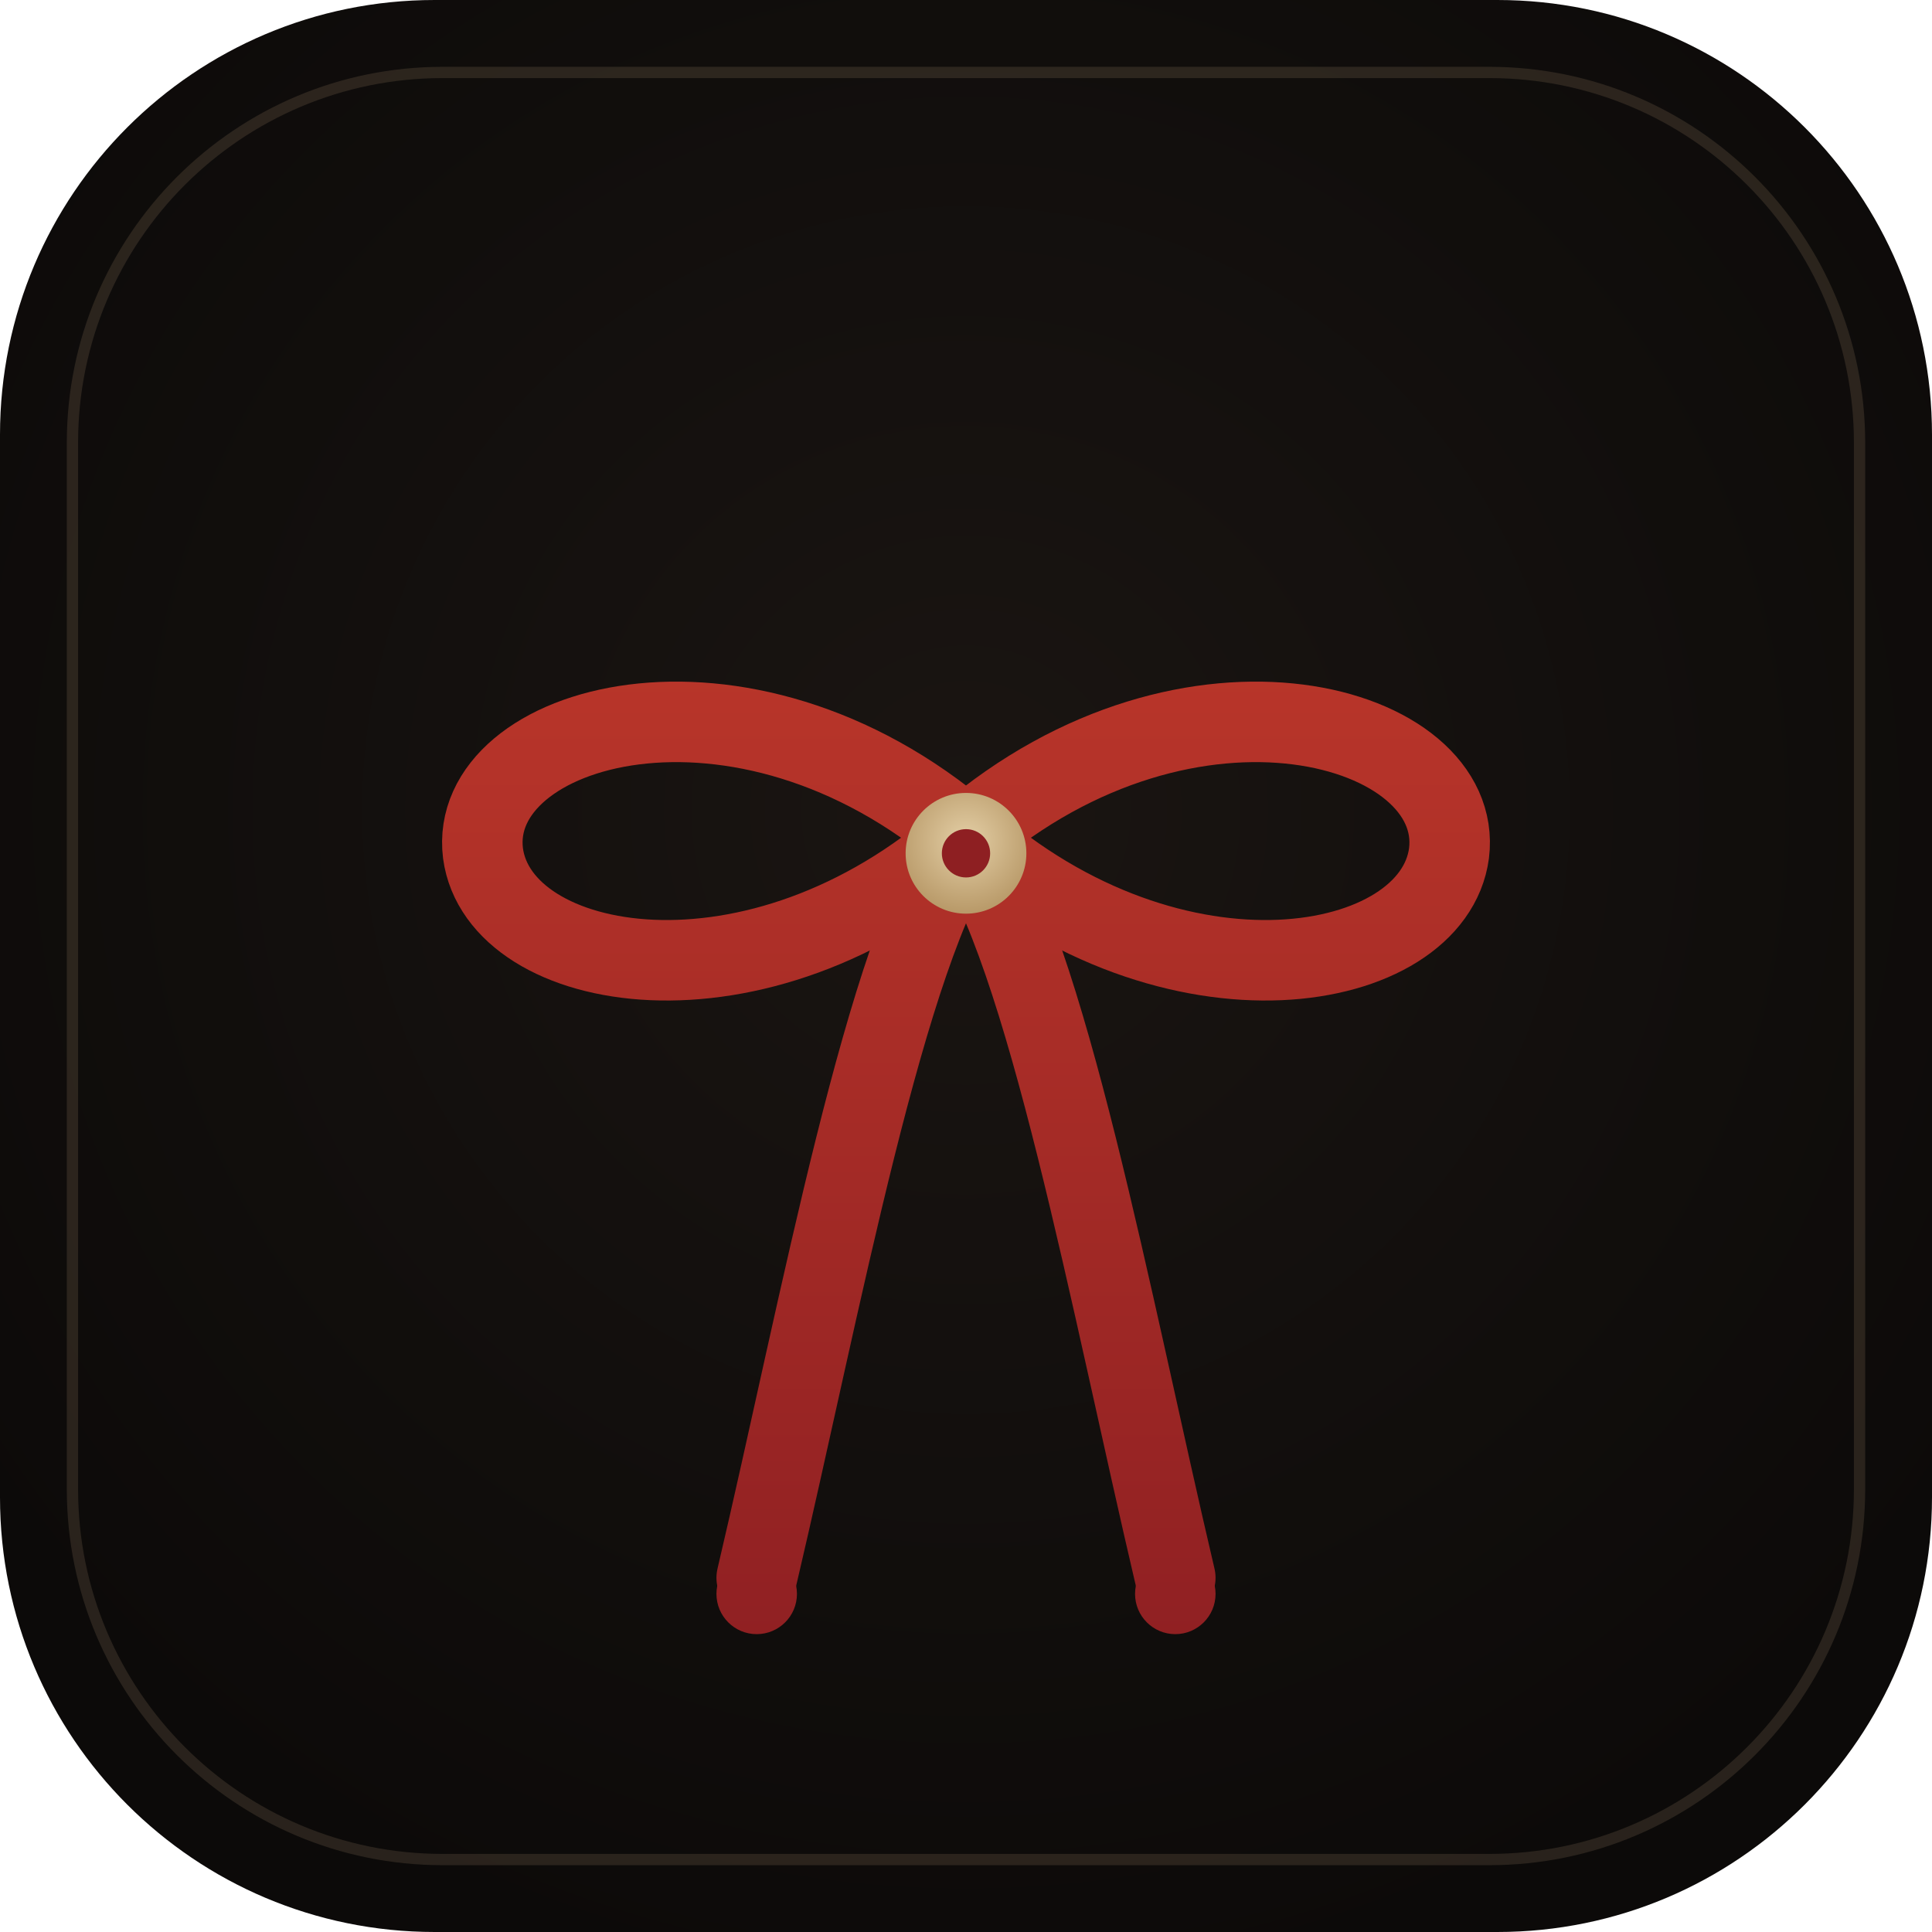
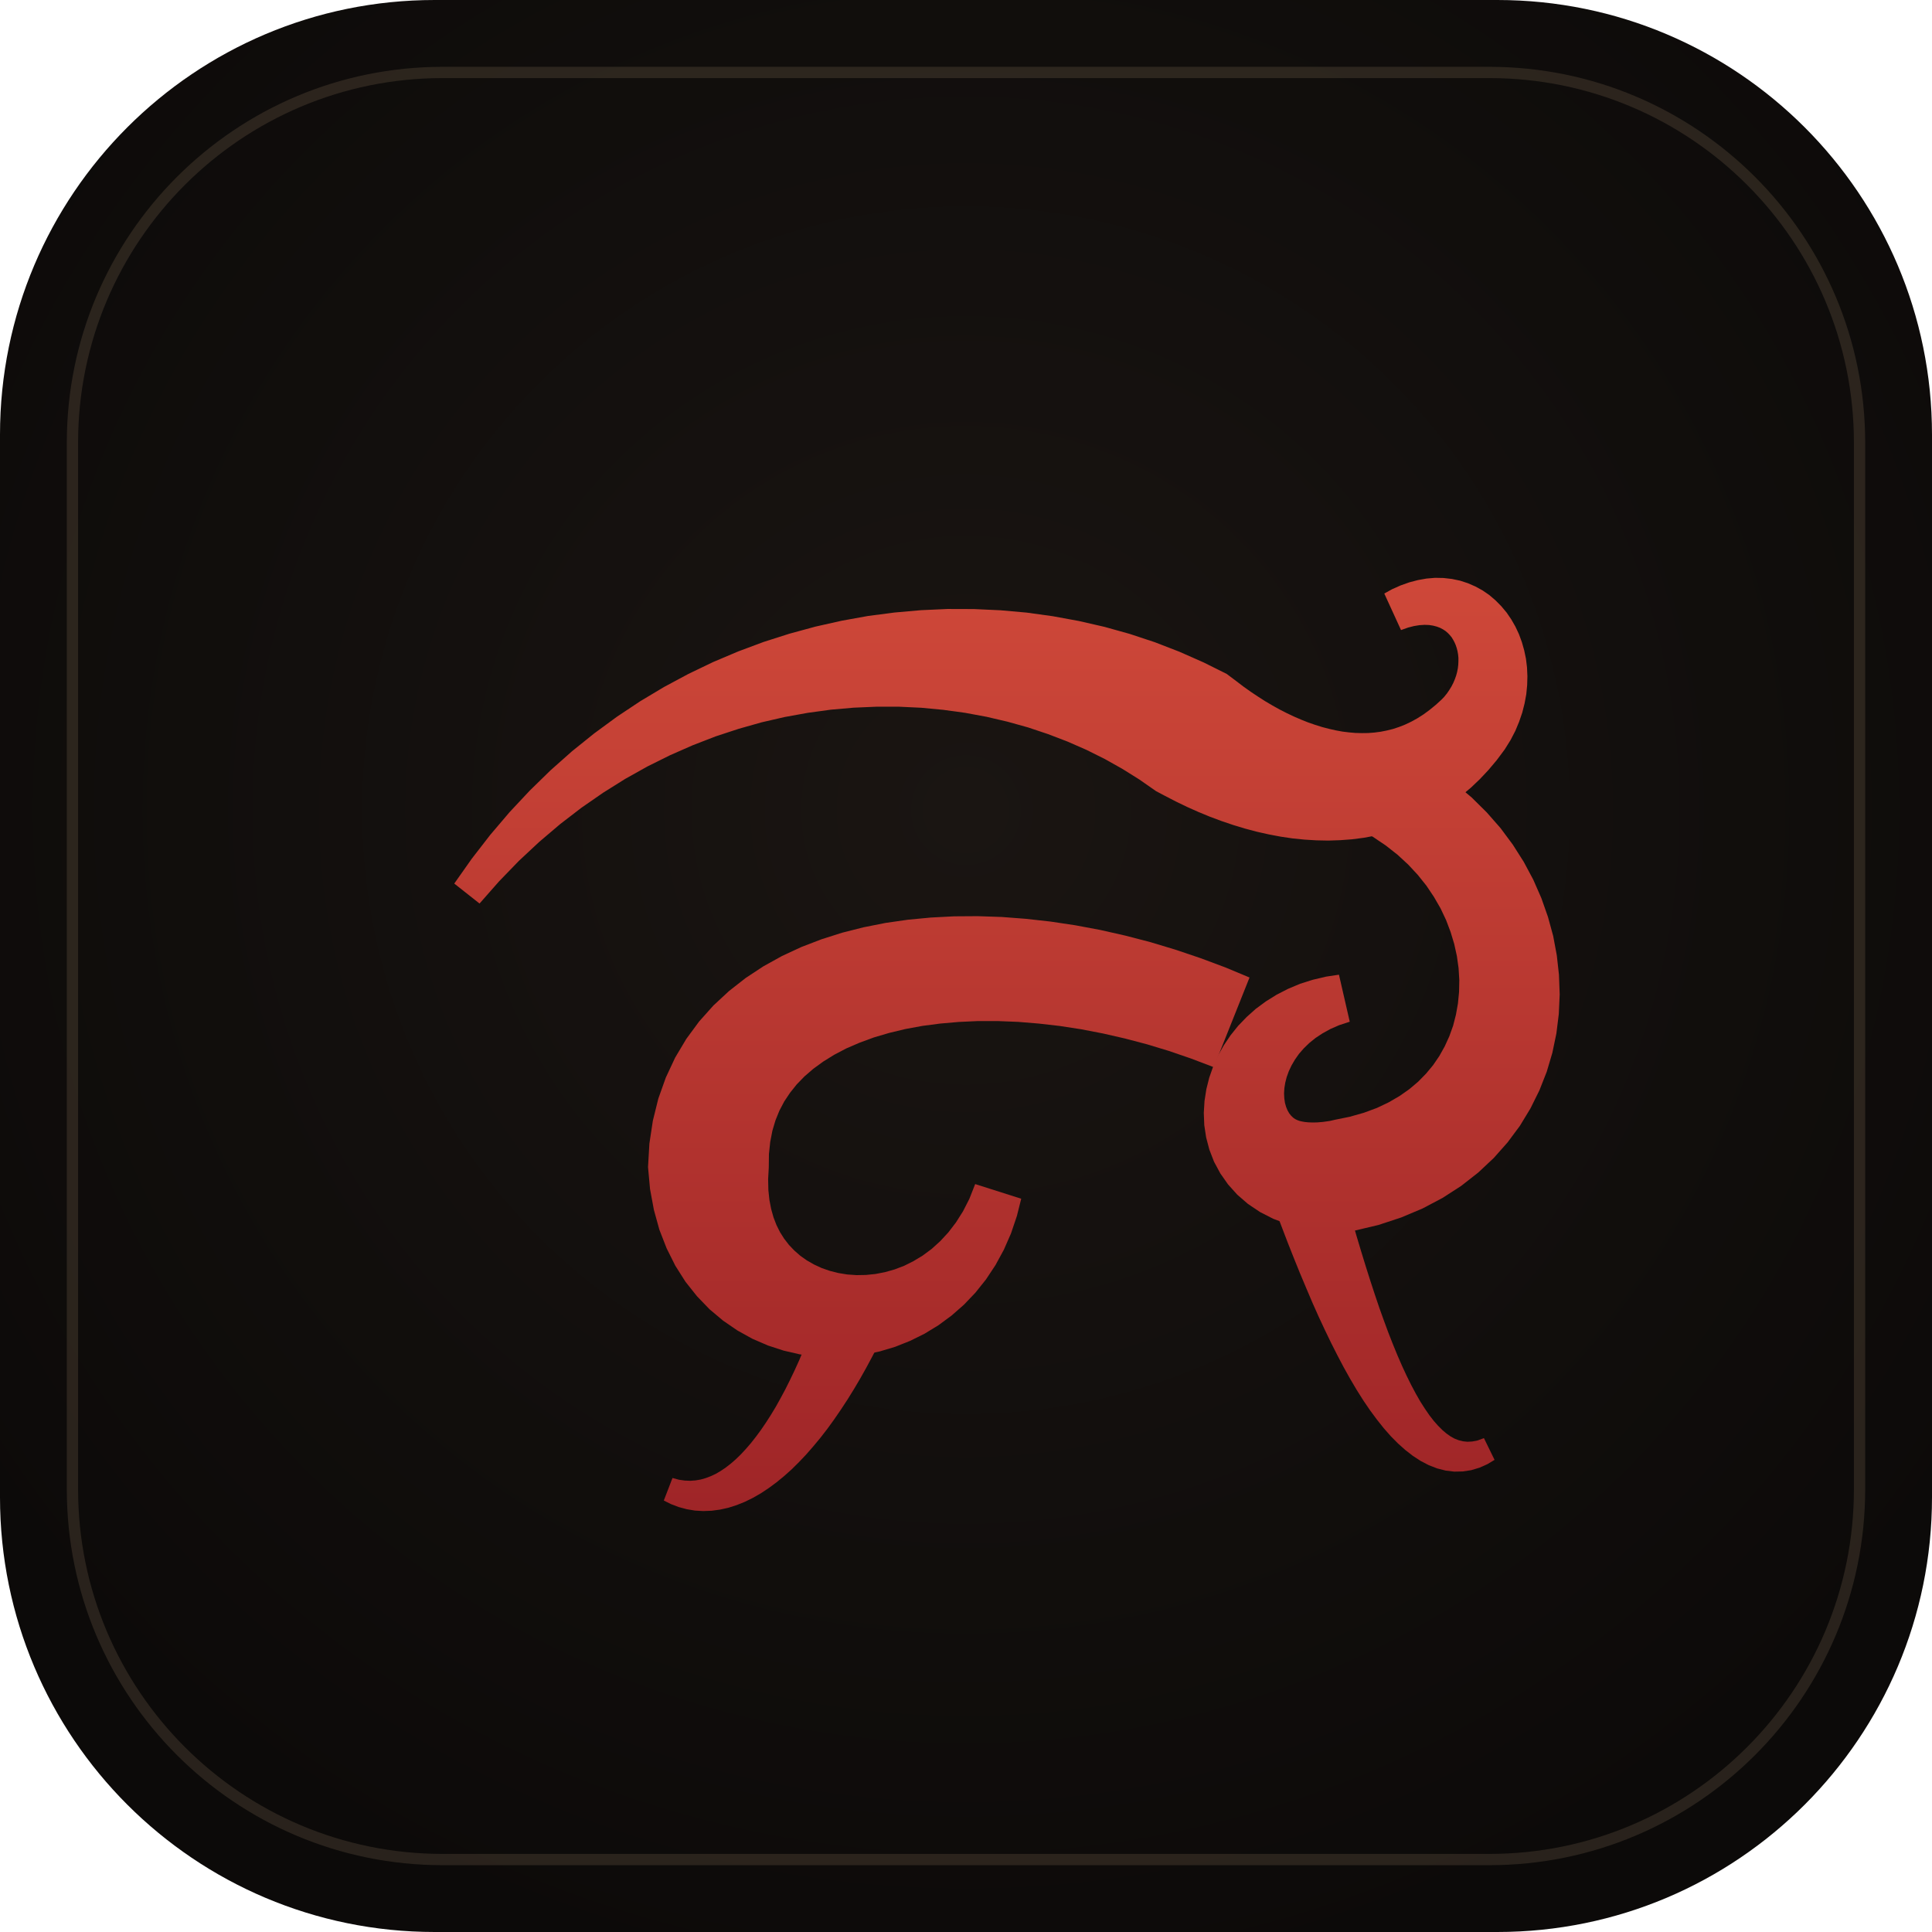
- <svg xmlns="http://www.w3.org/2000/svg" width="1024" height="1024" viewBox="0 0 240 240" fill="none">
+ <svg xmlns="http://www.w3.org/2000/svg" width="1024" height="1024" viewBox="0 0 240 240">
  <defs>
-     <linearGradient id="cinnabar" x1="120" y1="60" x2="120" y2="210" gradientUnits="userSpaceOnUse">
-       <stop offset="0" stop-color="#C0392B" />
-       <stop offset="1" stop-color="#8E1F22" />
+     <linearGradient id="c" x1="120" y1="64" x2="120" y2="196" gradientUnits="userSpaceOnUse">
+       <stop offset="0" stop-color="#D14A3A" />
+       <stop offset="1" stop-color="#9B2226" />
    </linearGradient>
-     <radialGradient id="vignette" cx="0.5" cy="0.42" r="0.62">
+     <radialGradient id="v" cx="0.5" cy="0.42" r="0.62">
      <stop offset="0" stop-color="#1A1512" />
      <stop offset="1" stop-color="#0C0A09" />
    </radialGradient>
-     <radialGradient id="goldNode" cx="0.5" cy="0.4" r="0.6">
-       <stop offset="0" stop-color="#E4CFA6" />
-       <stop offset="1" stop-color="#B89968" />
-     </radialGradient>
  </defs>
-   <rect x="0" y="0" width="240" height="240" rx="54" fill="url(#vignette)" />
+   <rect width="240" height="240" rx="54" fill="url(#v)" />
  <rect x="9" y="9" width="222" height="222" rx="46" fill="none" stroke="#C4A882" stroke-opacity="0.16" stroke-width="1.4" />
-   <g stroke="url(#cinnabar)" fill="none" stroke-linecap="round" stroke-linejoin="round" stroke-width="10">
-     <path d="M120 104 C92 80 58 90 60 106 C62 121 94 127 120 104 C130 118 138 162 146 196" />
-     <path d="M120 104 C148 80 182 90 180 106 C178 121 146 127 120 104 C110 118 102 162 94 196" />
+   <g transform="translate(2,1)">
+     <path d="M57.57 111.24L60 108.48L62.46 105.94L65 103.57L67.59 101.37L70.23 99.34L72.93 97.47L75.66 95.76L78.43 94.21L81.23 92.82L84.05 91.58L86.89 90.48L89.75 89.54L92.61 88.73L95.48 88.07L98.35 87.55L101.2 87.16L104.05 86.91L106.87 86.79L109.68 86.79L112.45 86.92L115.19 87.18L117.89 87.55L120.54 88.04L123.15 88.65L125.7 89.36L128.18 90.19L130.61 91.12L132.96 92.15L135.23 93.28L137.42 94.51L139.53 95.83L141.61 97.28L142.67 97.84L144.06 98.56L145.47 99.24L146.88 99.87L148.31 100.46L149.76 101L151.21 101.49L152.66 101.93L154.13 102.32L155.6 102.65L157.08 102.93L158.56 103.15L160.04 103.3L161.53 103.39L163.01 103.42L164.49 103.37L165.96 103.26L167.43 103.07L168.88 102.8L170.31 102.46L171.73 102.04L173.12 101.54L174.49 100.95L175.82 100.29L177.11 99.54L178.37 98.71L179.57 97.81L180.74 96.83L181.85 95.77L182.91 94.64L183.92 93.44L184.92 92.1L185.66 90.91L186.24 89.79L186.71 88.66L187.1 87.52L187.39 86.38L187.6 85.24L187.71 84.11L187.74 83L187.69 81.9L187.56 80.83L187.34 79.78L187.05 78.76L186.69 77.78L186.25 76.84L185.74 75.95L185.16 75.1L184.51 74.32L183.79 73.59L183.02 72.93L182.18 72.35L181.29 71.86L180.35 71.45L179.37 71.13L178.36 70.92L177.32 70.8L176.27 70.78L175.21 70.87L174.14 71.06L173.07 71.34L172 71.72L170.94 72.19L169.96 72.73L172.04 77.27L172.91 76.96L173.65 76.77L174.33 76.66L174.96 76.62L175.52 76.64L176.03 76.72L176.49 76.84L176.89 76.99L177.25 77.18L177.57 77.39L177.85 77.63L178.1 77.89L178.33 78.17L178.52 78.48L178.69 78.8L178.84 79.15L178.96 79.51L179.06 79.9L179.13 80.3L179.17 80.71L179.17 81.14L179.15 81.58L179.1 82.02L179.01 82.47L178.89 82.92L178.73 83.37L178.54 83.82L178.31 84.27L178.04 84.71L177.74 85.15L177.39 85.58L177.08 85.9L176.37 86.55L175.6 87.18L174.84 87.74L174.07 88.23L173.31 88.65L172.55 89.01L171.79 89.31L171.03 89.56L170.26 89.75L169.5 89.9L168.73 90L167.96 90.06L167.17 90.07L166.38 90.05L165.58 89.98L164.76 89.88L163.94 89.73L163.1 89.54L162.25 89.32L161.39 89.05L160.52 88.75L159.64 88.4L158.76 88.02L157.87 87.6L156.97 87.14L156.07 86.64L155.17 86.11L154.28 85.54L153.38 84.94L152.48 84.3L151.6 83.63L150.39 82.72L147.52 81.29L144.51 79.96L141.46 78.78L138.35 77.75L135.2 76.87L132.01 76.14L128.79 75.55L125.54 75.1L122.27 74.81L118.99 74.66L115.7 74.65L112.4 74.8L109.11 75.09L105.82 75.52L102.55 76.11L99.3 76.84L96.07 77.72L92.87 78.74L89.71 79.92L86.59 81.24L83.51 82.72L80.49 84.34L77.53 86.11L74.63 88.04L71.81 90.11L69.05 92.33L66.38 94.7L63.8 97.22L61.3 99.89L58.9 102.71L56.6 105.68L54.43 108.76Z" fill="url(#c)" />
+     <path d="M164.77 101.03L166.84 101.99L168.57 102.97L170.16 104.04L171.62 105.19L172.94 106.41L174.13 107.69L175.2 109.03L176.13 110.42L176.95 111.84L177.64 113.3L178.2 114.78L178.65 116.27L178.98 117.77L179.19 119.27L179.28 120.76L179.25 122.22L179.11 123.66L178.86 125.06L178.51 126.42L178.04 127.73L177.47 128.98L176.8 130.18L176.03 131.31L175.15 132.37L174.17 133.37L173.07 134.3L171.86 135.15L170.52 135.93L169.05 136.63L167.43 137.23L165.66 137.73L163.84 138.1L163.19 138.25L162.34 138.37L161.62 138.43L161.02 138.44L160.52 138.42L160.11 138.38L159.76 138.32L159.45 138.25L159.17 138.15L158.9 138.02L158.64 137.84L158.39 137.6L158.15 137.3L157.94 136.93L157.76 136.49L157.62 135.99L157.54 135.43L157.51 134.82L157.55 134.17L157.66 133.49L157.84 132.79L158.1 132.07L158.44 131.35L158.86 130.63L159.36 129.92L159.96 129.23L160.64 128.57L161.42 127.94L162.3 127.36L163.28 126.82L164.36 126.35L165.67 125.92L164.33 120.08L162.73 120.32L161.08 120.71L159.5 121.21L158 121.84L156.58 122.57L155.25 123.4L154 124.32L152.86 125.34L151.81 126.43L150.87 127.6L150.04 128.83L149.31 130.12L148.71 131.47L148.22 132.86L147.86 134.29L147.63 135.76L147.54 137.25L147.6 138.77L147.83 140.29L148.23 141.81L148.81 143.31L149.59 144.76L150.55 146.13L151.7 147.41L153.03 148.56L154.52 149.56L156.16 150.4L157.91 151.06L159.76 151.55L161.7 151.86L163.73 151.99L166.16 151.9L169.24 151.17L172.06 150.24L174.72 149.12L177.2 147.81L179.51 146.32L181.63 144.66L183.56 142.85L185.28 140.91L186.81 138.85L188.12 136.69L189.23 134.45L190.14 132.14L190.84 129.78L191.34 127.38L191.64 124.96L191.75 122.53L191.66 120.09L191.39 117.67L190.94 115.26L190.29 112.89L189.47 110.56L188.47 108.28L187.29 106.07L185.93 103.93L184.4 101.87L182.69 99.92L180.82 98.07L178.78 96.35L176.58 94.76L174.22 93.31L171.7 92.02L169.23 90.97Z" fill="url(#c)" />
+     <path d="M153.22 120.43L150.23 119.18L147.12 118.02L144.01 116.97L140.89 116.03L137.77 115.22L134.67 114.52L131.57 113.94L128.5 113.48L125.45 113.14L122.44 112.91L119.46 112.81L116.52 112.83L113.63 112.98L110.79 113.25L108 113.65L105.28 114.19L102.63 114.86L100.05 115.68L97.55 116.64L95.14 117.76L92.83 119.04L90.63 120.49L88.56 122.11L86.62 123.91L84.85 125.89L83.26 128.05L81.87 130.38L80.71 132.86L79.78 135.47L79.1 138.22L78.67 141.06L78.5 143.98L78.75 146.71L79.23 149.3L79.91 151.76L80.81 154.07L81.89 156.23L83.15 158.22L84.58 160.02L86.14 161.64L87.83 163.06L89.61 164.28L91.47 165.31L93.39 166.14L95.35 166.78L97.34 167.24L99.34 167.51L101.35 167.61L103.35 167.54L105.33 167.29L107.28 166.88L109.19 166.31L111.05 165.57L112.85 164.68L114.57 163.63L116.2 162.43L117.74 161.08L119.17 159.58L120.48 157.94L121.66 156.16L122.7 154.25L123.59 152.22L124.32 150.06L124.86 147.91L119.14 146.09L118.42 147.92L117.63 149.47L116.75 150.86L115.8 152.1L114.79 153.19L113.73 154.15L112.62 154.97L111.48 155.66L110.32 156.24L109.14 156.69L107.94 157.03L106.75 157.26L105.57 157.38L104.4 157.4L103.25 157.32L102.15 157.14L101.08 156.87L100.07 156.52L99.12 156.08L98.23 155.57L97.42 155L96.68 154.35L96.01 153.65L95.42 152.89L94.9 152.07L94.46 151.19L94.09 150.23L93.8 149.2L93.58 148.07L93.45 146.84L93.42 145.48L93.5 144.02L93.52 142.36L93.68 140.85L93.95 139.46L94.33 138.18L94.82 136.97L95.42 135.83L96.14 134.75L96.97 133.71L97.93 132.72L99.03 131.77L100.27 130.87L101.64 130.02L103.15 129.23L104.8 128.52L106.57 127.87L108.47 127.31L110.47 126.83L112.59 126.44L114.8 126.15L117.1 125.95L119.48 125.84L121.94 125.84L124.46 125.94L127.03 126.15L129.65 126.45L132.31 126.86L135.01 127.38L137.72 128L140.46 128.72L143.2 129.55L145.94 130.49L148.78 131.57Z" fill="url(#c)" />
+     <path d="M100.8 158.39L100.33 159.88L99.85 161.31L99.36 162.71L98.86 164.09L98.34 165.43L97.8 166.74L97.26 168.02L96.7 169.25L96.13 170.44L95.55 171.6L94.96 172.7L94.37 173.76L93.76 174.77L93.15 175.72L92.53 176.63L91.91 177.47L91.29 178.26L90.66 178.99L90.04 179.66L89.41 180.27L88.79 180.81L88.16 181.3L87.54 181.72L86.93 182.08L86.31 182.37L85.68 182.61L85.05 182.79L84.41 182.9L83.75 182.95L83.06 182.92L82.35 182.82L81.54 182.6L80.46 185.4L81.34 185.84L82.31 186.21L83.31 186.48L84.33 186.65L85.36 186.71L86.4 186.67L87.44 186.53L88.48 186.3L89.51 185.97L90.53 185.56L91.53 185.07L92.52 184.5L93.5 183.85L94.46 183.14L95.4 182.37L96.34 181.53L97.25 180.63L98.16 179.67L99.04 178.66L99.92 177.6L100.78 176.49L101.62 175.33L102.45 174.12L103.27 172.87L104.07 171.58L104.85 170.26L105.62 168.89L106.37 167.49L107.11 166.06L107.83 164.59L108.53 163.1L109.2 161.61Z" fill="url(#c)" />
+     <path d="M155.72 147.38L156.46 149.4L157.22 151.41L157.97 153.37L158.73 155.29L159.49 157.17L160.26 159L161.02 160.79L161.79 162.52L162.57 164.19L163.35 165.81L164.14 167.37L164.93 168.87L165.73 170.3L166.54 171.67L167.36 172.97L168.19 174.19L169.04 175.34L169.89 176.41L170.77 177.41L171.66 178.31L172.58 179.13L173.52 179.86L174.49 180.49L175.49 181.01L176.52 181.41L177.58 181.68L178.64 181.81L179.71 181.79L180.76 181.63L181.79 181.32L182.78 180.88L183.66 180.35L182.34 177.65L181.55 177.94L180.88 178.07L180.28 178.1L179.72 178.04L179.2 177.91L178.69 177.71L178.2 177.44L177.69 177.08L177.18 176.65L176.65 176.12L176.11 175.51L175.56 174.8L175.01 174L174.44 173.11L173.88 172.13L173.31 171.06L172.74 169.91L172.17 168.68L171.6 167.37L171.03 165.98L170.46 164.53L169.9 163.01L169.33 161.42L168.77 159.76L168.21 158.05L167.65 156.28L167.09 154.46L166.53 152.59L165.97 150.66L165.41 148.7L164.85 146.69L164.28 144.62Z" fill="url(#c)" />
  </g>
-   <circle cx="146" cy="198" r="5" fill="url(#cinnabar)" />
-   <circle cx="94" cy="198" r="5" fill="url(#cinnabar)" />
-   <circle cx="120" cy="106" r="7.5" fill="url(#goldNode)" />
-   <circle cx="120" cy="106" r="3" fill="#8E1F22" />
</svg>
